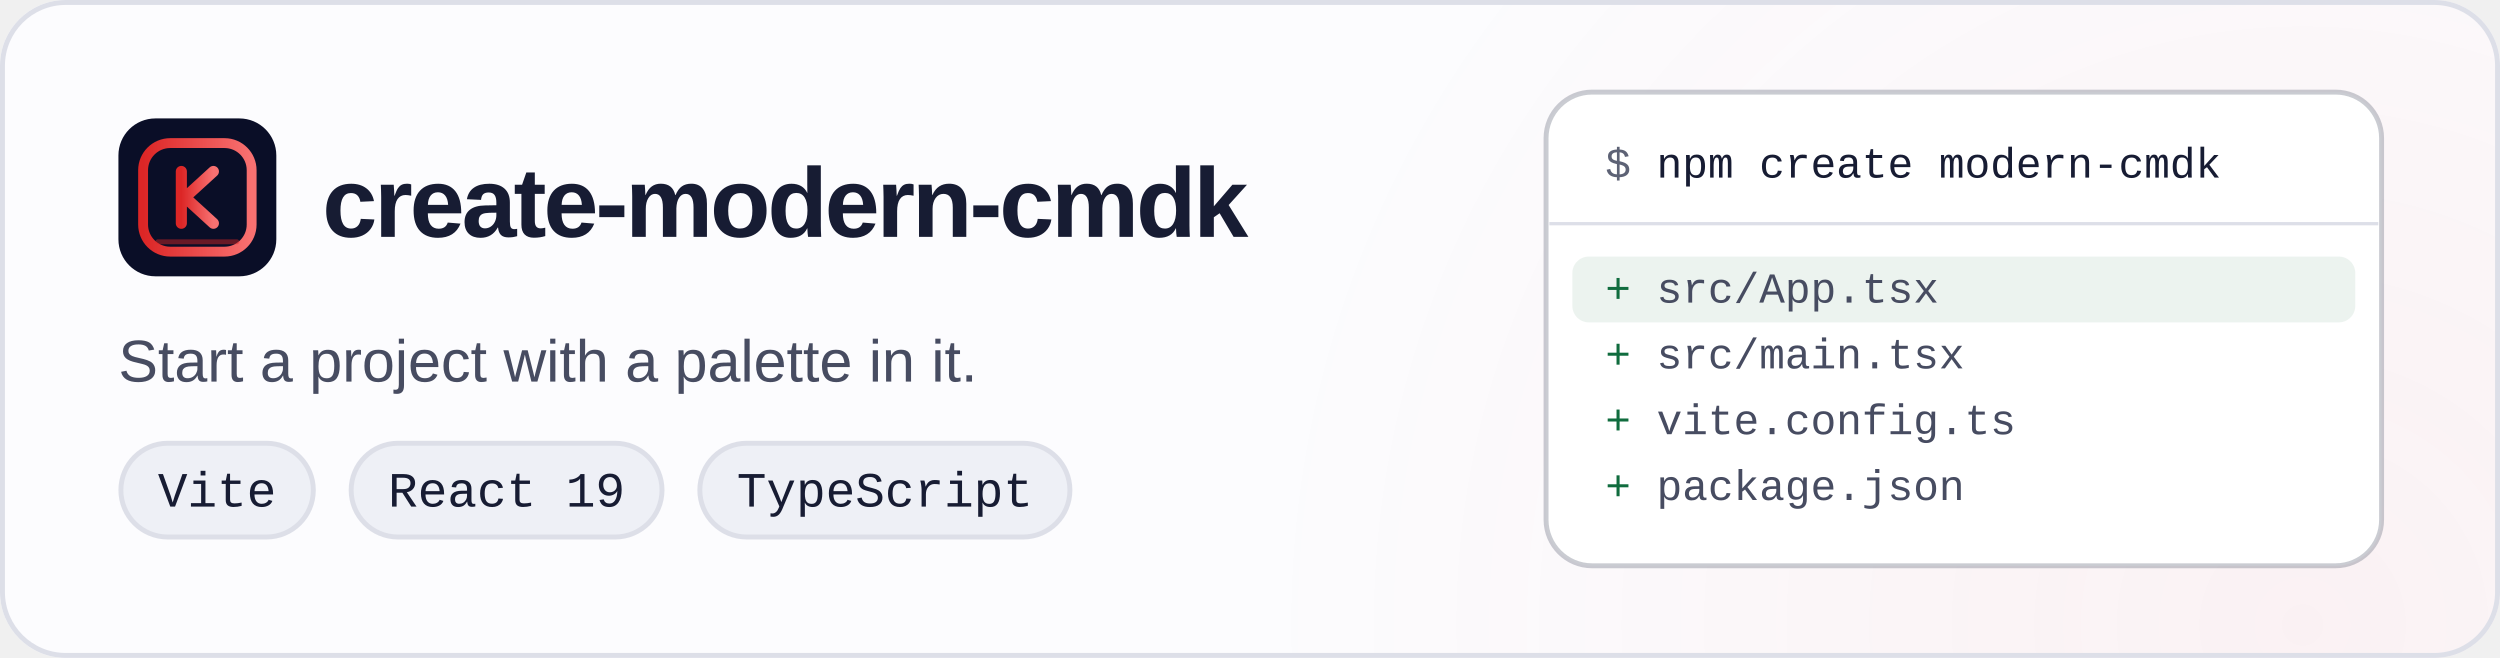
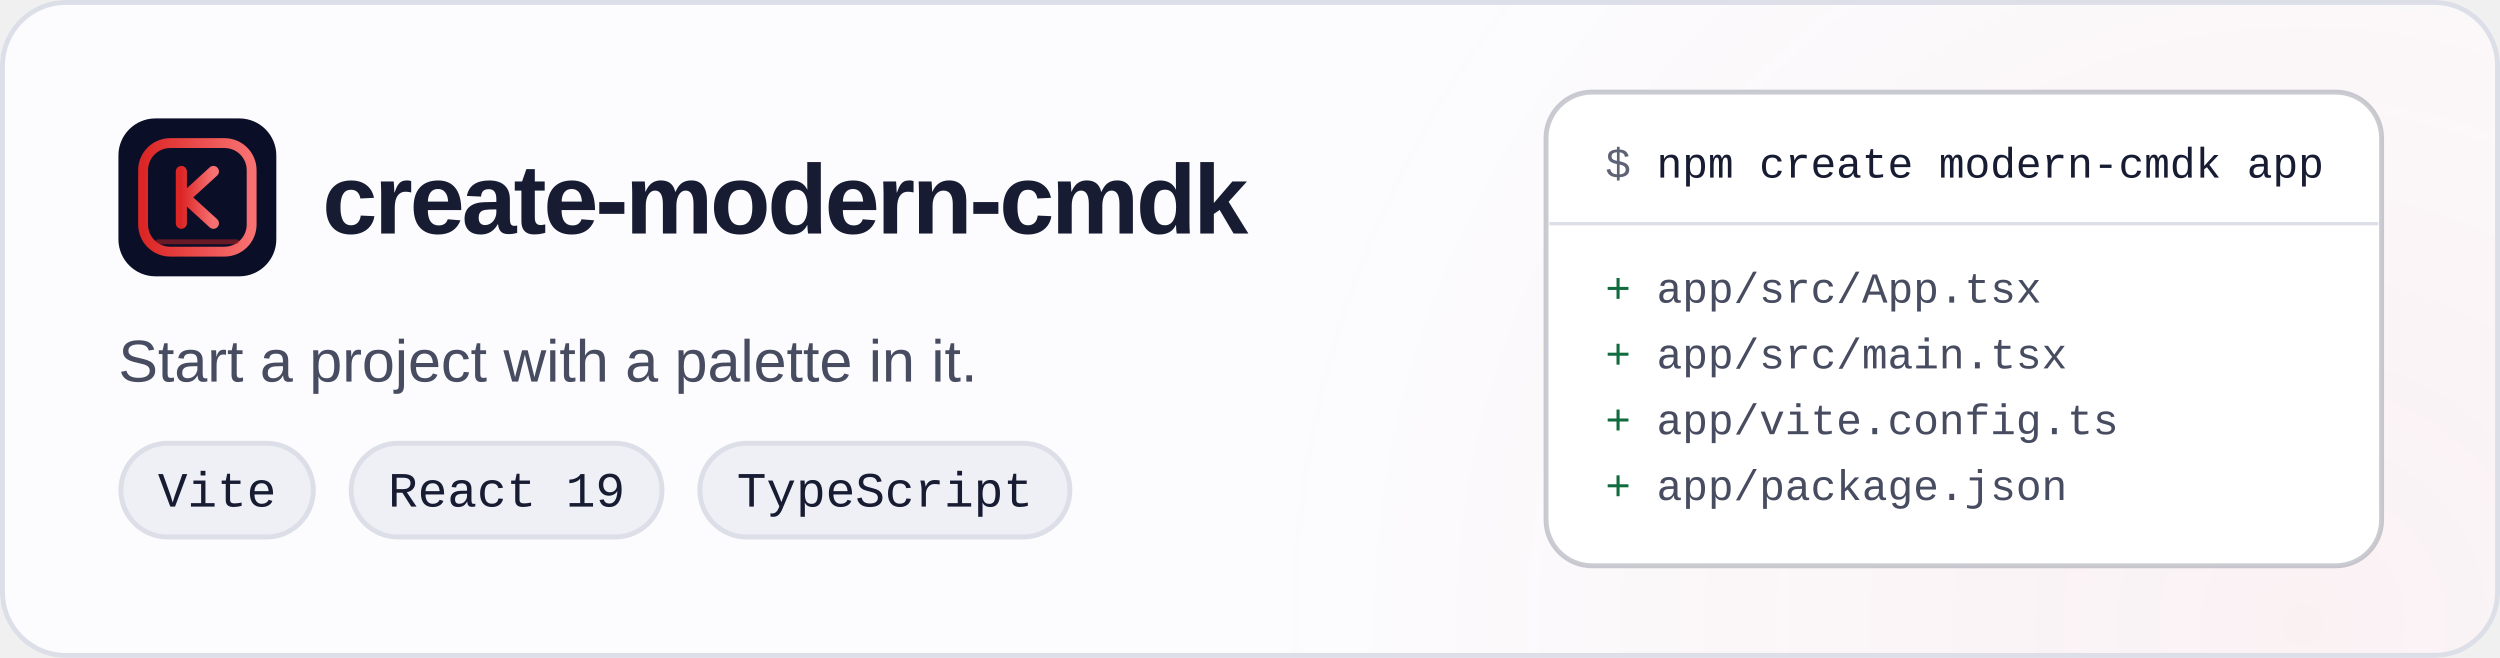
- <svg xmlns="http://www.w3.org/2000/svg" width="760" height="200" viewBox="0 0 760 200" role="img" aria-label="create-modern-cmdk, part of modern-cmdk: start a project with a palette in it. A terminal runs npm create modern-cmdk and lists the files it adds.">
+ <svg xmlns="http://www.w3.org/2000/svg" width="760" height="200" viewBox="0 0 760 200" role="img" aria-label="create-modern-cmdk, part of modern-cmdk: start a project with a palette in it. A terminal runs npm create modern-cmdk app and lists the files it adds.">
  <style>.s{font-family:'Instrument Sans Variable','Instrument Sans Fallback',Arial,sans-serif}.m{font-family:'Geist Mono Variable','Geist Mono Fallback','Courier New',monospace}</style>
  <defs>
    <linearGradient id="acc" x1="0" y1="0" x2="1" y2="0">
      <stop offset="0" stop-color="#dc2626" />
      <stop offset="1" stop-color="#f87171" />
    </linearGradient>
    <radialGradient id="glow" gradientUnits="userSpaceOnUse" cx="700" cy="190" r="320">
      <stop offset="0" stop-color="#dc2626" stop-opacity=".05" />
      <stop offset="1" stop-color="#dc2626" stop-opacity="0" />
    </radialGradient>
  </defs>
  <rect width="760" height="200" rx="20" fill="#fcfcfe" />
  <rect width="760" height="200" rx="20" fill="url(#glow)" />
  <rect x="0.75" y="0.75" width="758.5" height="198.5" rx="19.25" fill="none" stroke="#dddfe8" stroke-opacity="1" stroke-width="1.5" />
  <g transform="translate(36 36) scale(0.75)">
    <rect width="64" height="64" rx="15" fill="#0a0e27" />
    <rect x="10" y="10" width="44" height="44" rx="11" fill="none" stroke="url(#acc)" stroke-width="4" />
    <path d="M16 50h32" stroke="#dc2626" stroke-opacity=".45" stroke-width="2" stroke-linecap="round" />
    <path d="M25.5 21.5v21M38.5 21.5 27 32l11.5 10.5" fill="none" stroke="url(#acc)" stroke-width="4.5" stroke-linecap="round" stroke-linejoin="round" />
  </g>
-   <text class="s" x="98" y="72" font-size="30" font-weight="650" letter-spacing="-0.9" fill="#171c33" data-max-end="440">create-modern-cmdk</text>
+   <text class="s" x="98" y="71" font-size="30" font-weight="650" letter-spacing="-0.9" fill="#171c33" data-max-end="440">create-modern-cmdk</text>
  <text class="s" x="36" y="116" font-size="18" font-weight="500" fill="#474c61" data-max-end="440">Start a project with a palette in it.</text>
  <g data-max-end="440">
    <rect x="36.75" y="134.75" width="58.5" height="28.5" rx="14.25" fill="#eef0f6" stroke="#dddfe8" stroke-width="1.5" />
    <text class="m" x="66" y="154" font-size="15" font-weight="500" text-anchor="middle" fill="#171c33" data-max-advance="36">Vite</text>
    <rect x="106.75" y="134.75" width="94.5" height="28.5" rx="14.25" fill="#eef0f6" stroke="#dddfe8" stroke-width="1.5" />
    <text class="m" x="154" y="154" font-size="15" font-weight="500" text-anchor="middle" fill="#171c33" data-max-advance="72">React 19</text>
    <rect x="212.75" y="134.75" width="112.5" height="28.5" rx="14.25" fill="#eef0f6" stroke="#dddfe8" stroke-width="1.5" />
    <text class="m" x="269" y="154" font-size="15" font-weight="500" text-anchor="middle" fill="#171c33" data-max-advance="90">TypeScript</text>
  </g>
  <rect x="470" y="28" width="254" height="144" rx="14" fill="#ffffff" stroke="#7b8090" stroke-opacity=".4" stroke-width="1.5" />
-   <text class="m" x="488" y="54" font-size="13" fill="#171c33">
-     <tspan fill="#5d6275">$</tspan> npm create modern-cmdk</text>
+   <text data-max-end="716" class="m" x="488" y="54" font-size="13" fill="#171c33">
+     <tspan fill="#5d6275">$</tspan> npm create modern-cmdk app</text>
  <path d="M471 68H723" stroke="#dddfe8" stroke-width="1" />
-   <rect x="478" y="78" width="238" height="20" rx="5" fill="#106c3e" fill-opacity=".08" />
-   <text class="m" x="488" y="92" font-size="13" fill="#474c61">
-     <tspan fill="#106c3e">+</tspan> src/App.tsx</text>
-   <text class="m" x="488" y="112" font-size="13" fill="#474c61">
-     <tspan fill="#106c3e">+</tspan> src/main.tsx</text>
-   <text class="m" x="488" y="132" font-size="13" fill="#474c61">
-     <tspan fill="#106c3e">+</tspan> vite.config.ts</text>
-   <text class="m" x="488" y="152" font-size="13" fill="#474c61">
-     <tspan fill="#106c3e">+</tspan> package.json</text>
+   <text class="m" x="488" y="92" font-size="13" data-max-end="716" fill="#474c61">
+     <tspan fill="#106c3e">+</tspan> app/src/App.tsx</text>
+   <text class="m" x="488" y="112" font-size="13" data-max-end="716" fill="#474c61">
+     <tspan fill="#106c3e">+</tspan> app/src/main.tsx</text>
+   <text class="m" x="488" y="132" font-size="13" data-max-end="716" fill="#474c61">
+     <tspan fill="#106c3e">+</tspan> app/vite.config.ts</text>
+   <text class="m" x="488" y="152" font-size="13" data-max-end="716" fill="#474c61">
+     <tspan fill="#106c3e">+</tspan> app/package.json</text>
</svg>
